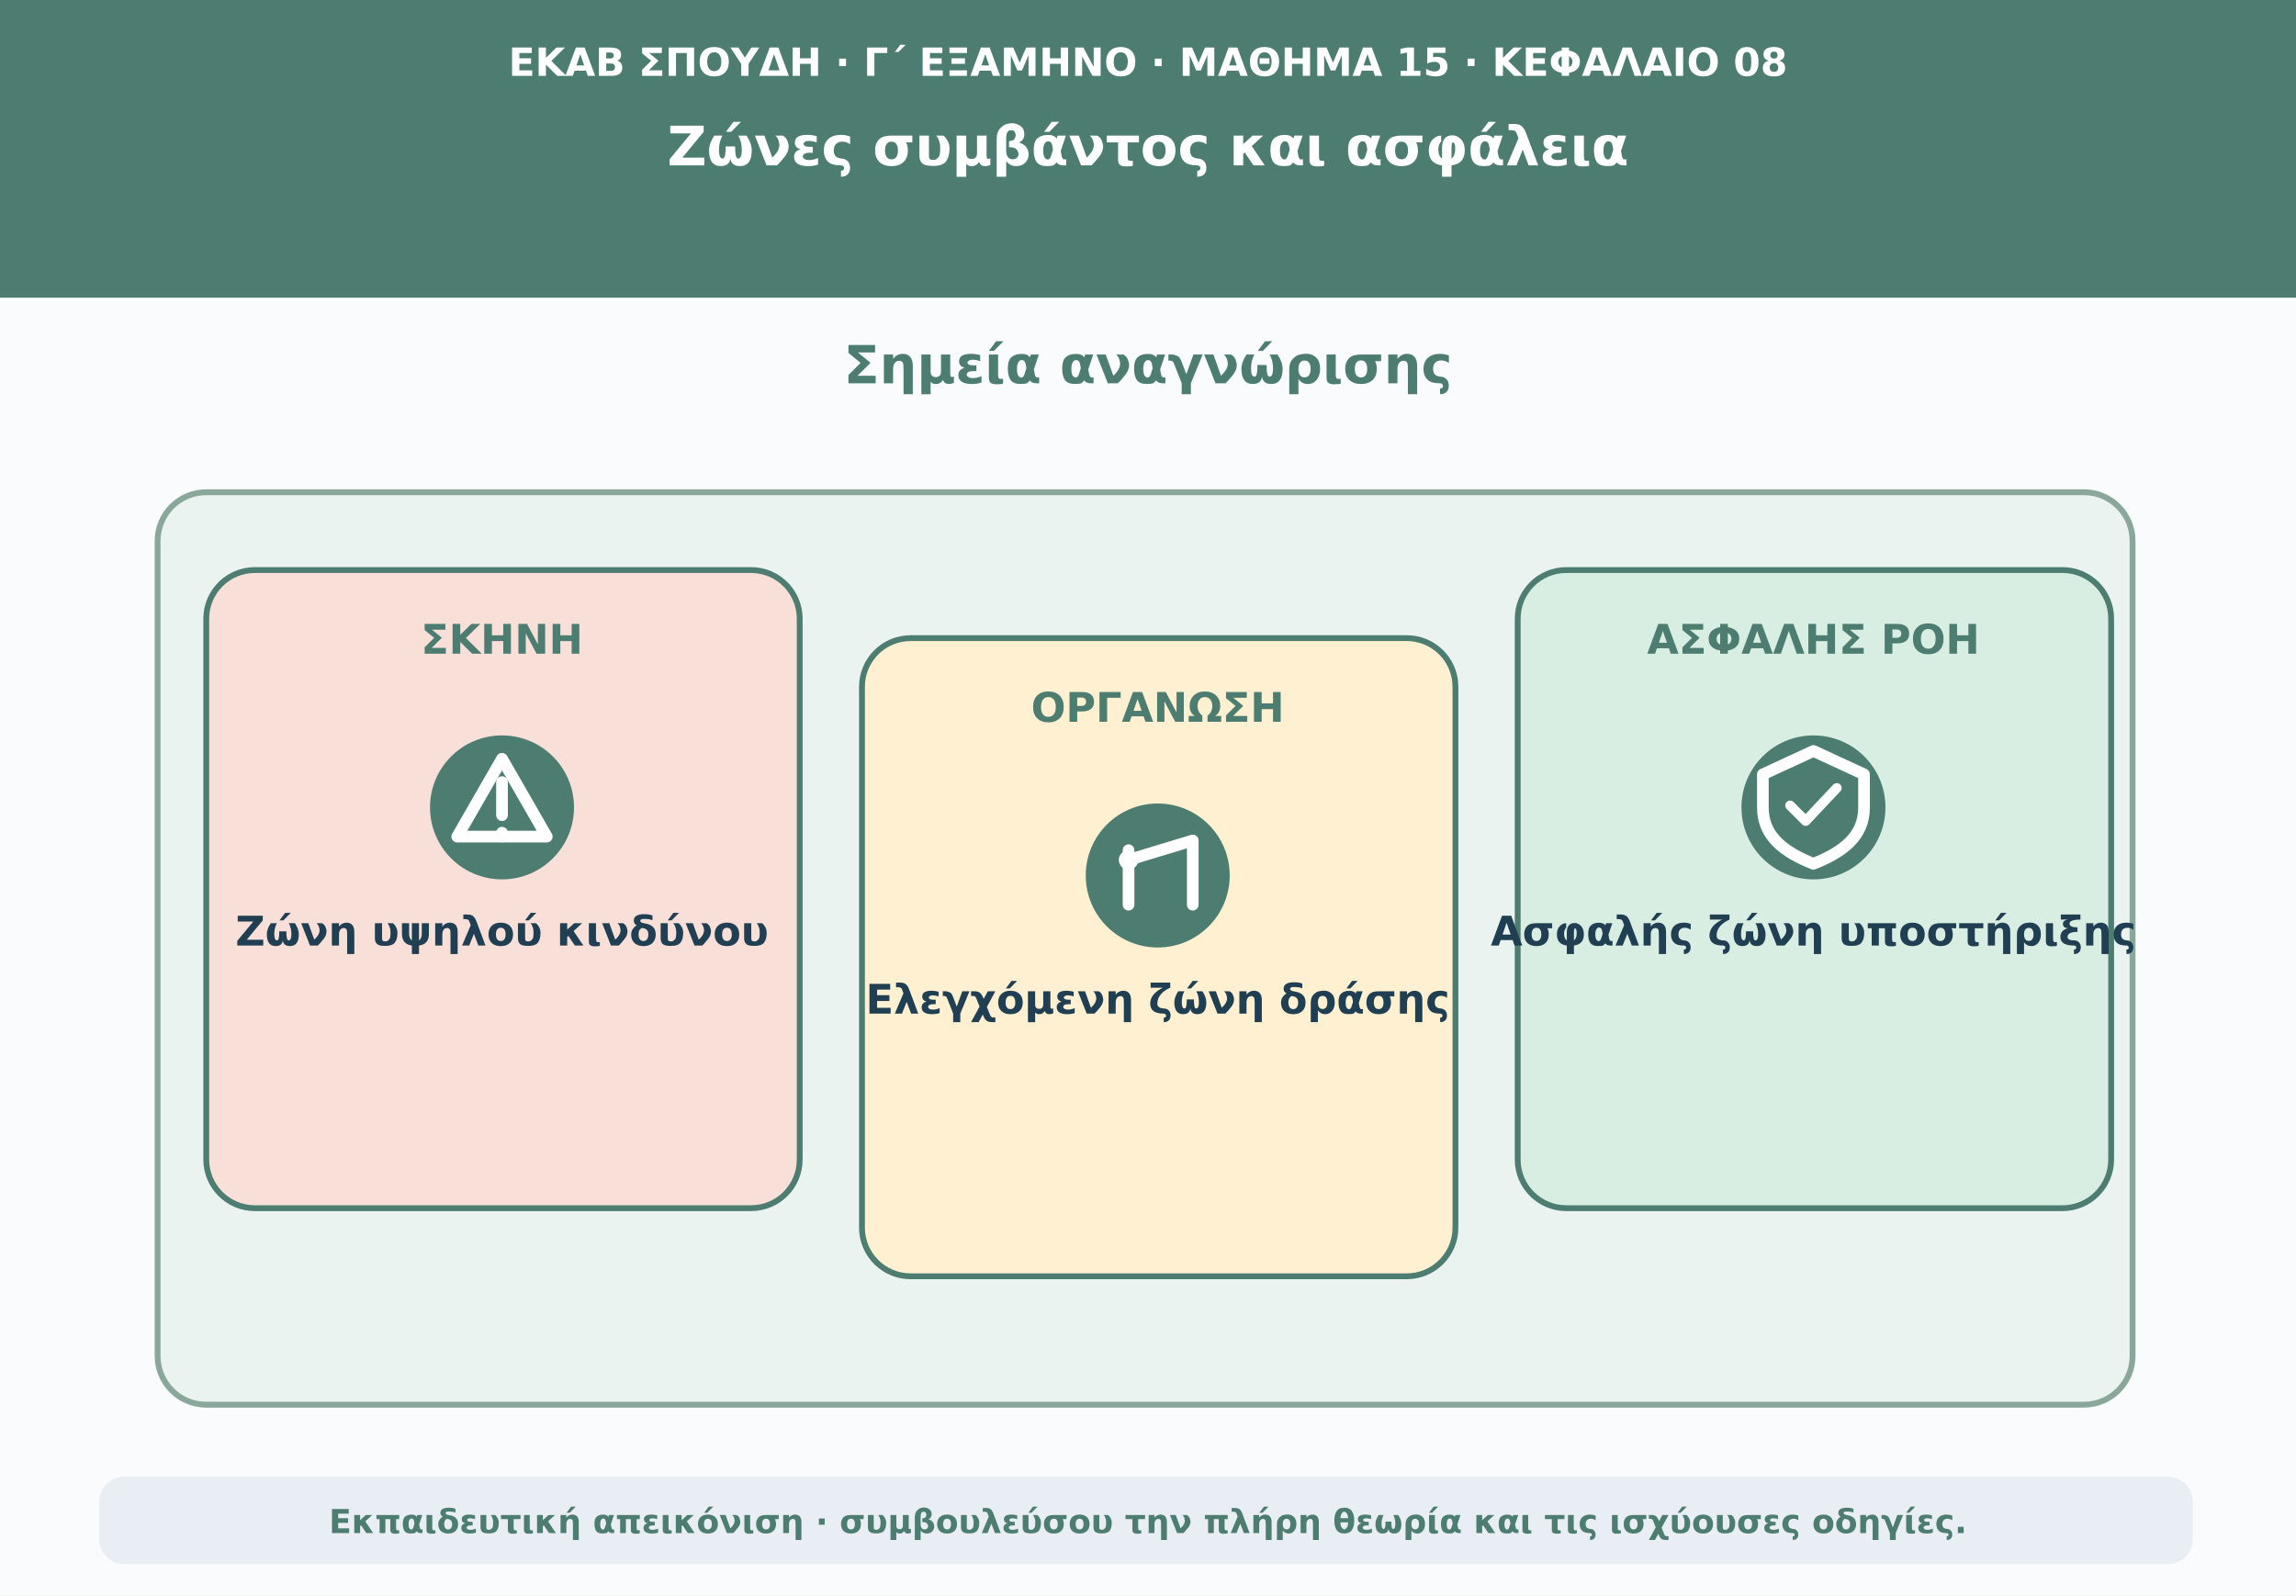
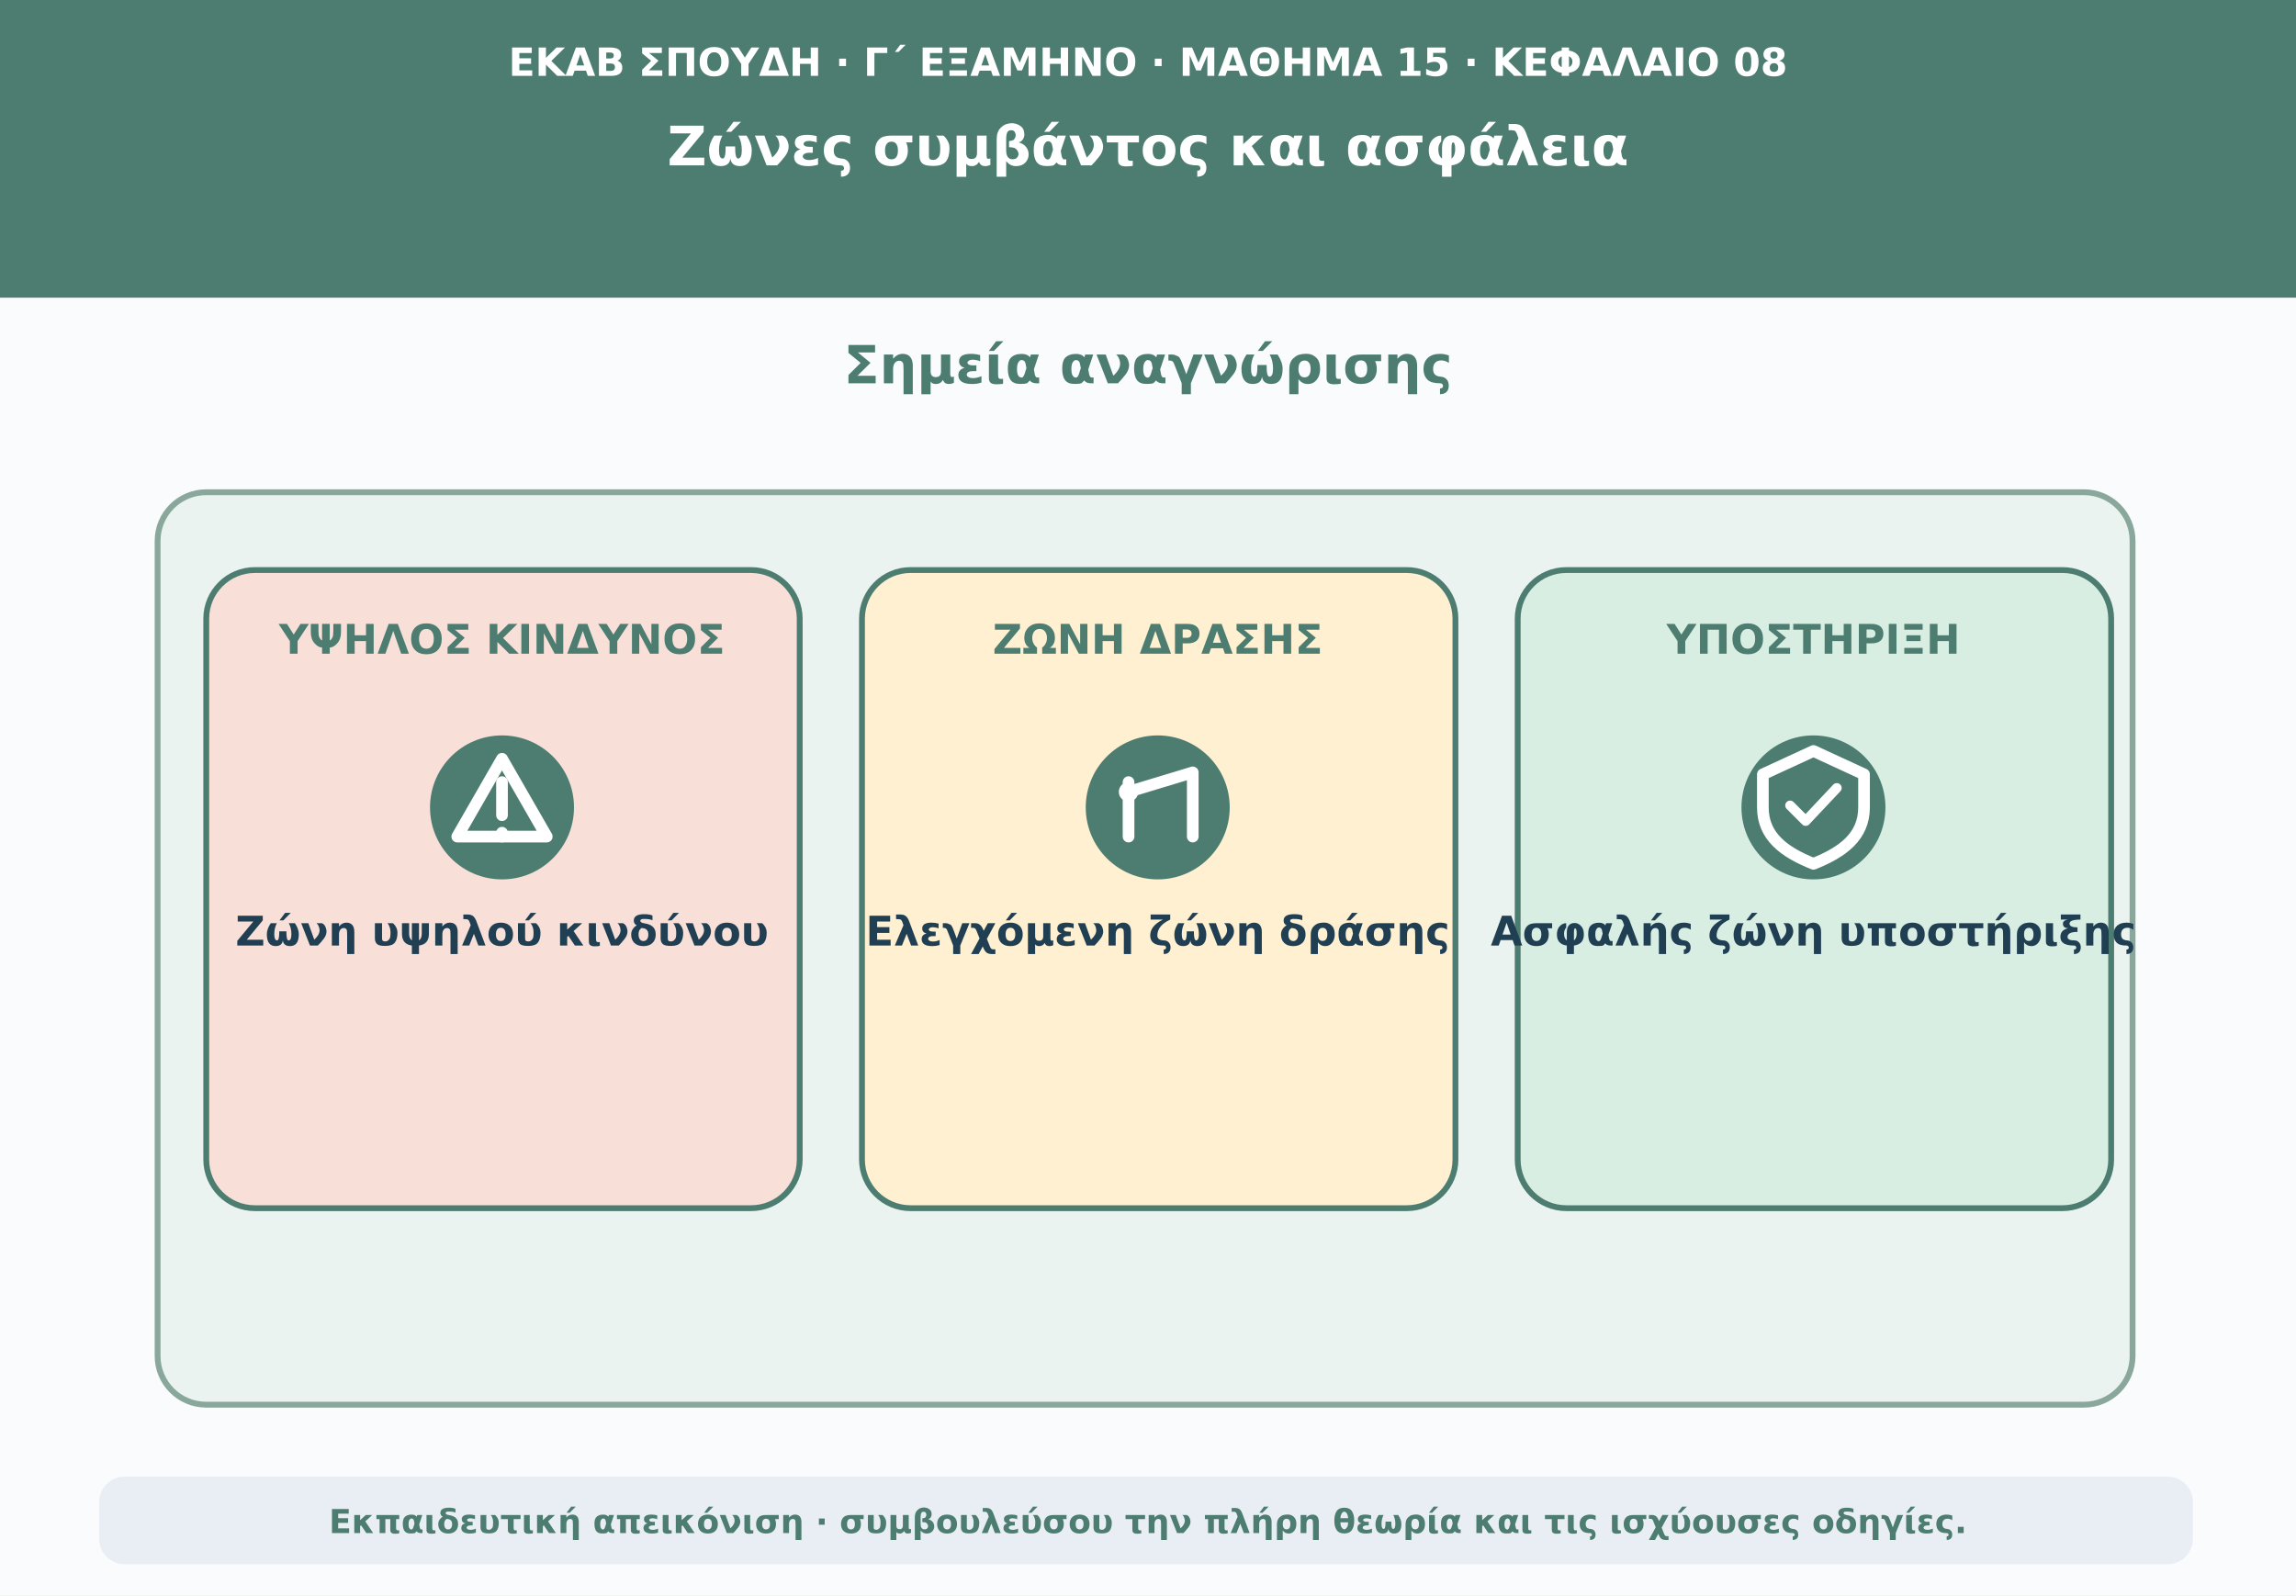
<svg xmlns="http://www.w3.org/2000/svg" viewBox="0 0 1180 820" role="img" aria-labelledby="t d">
  <rect width="1180" height="820" fill="#f9fbfd" />
  <path d="M0 0H1180V153H0Z" fill="#4d7d70" />
  <text x="590" y="39" text-anchor="middle" font-family="DejaVu Sans,Arial,sans-serif" font-size="20" font-weight="690" fill="#ffffff">ΕΚΑΒ ΣΠΟΥΔΗ · Γ΄ ΕΞΑΜΗΝΟ · ΜΑΘΗΜΑ 15 · ΚΕΦΑΛΑΙΟ 08</text>
  <text x="590" y="85" text-anchor="middle" font-family="DejaVu Sans,Arial,sans-serif" font-size="28" font-weight="760" fill="#ffffff">Ζώνες συμβάντος και ασφάλεια</text>
  <text x="590" y="197" text-anchor="middle" font-family="DejaVu Sans,Arial,sans-serif" font-size="27" font-weight="740" fill="#4d7d70">Σημεία αναγνώρισης</text>
  <rect x="81" y="253" width="1015" height="469" rx="25" fill="#eaf3ef" stroke="#8aa79b" stroke-width="3" />
  <rect x="106" y="293" width="305" height="328" rx="25" fill="#f8e0d9" stroke="#4d7d70" stroke-width="3" />
-   <text x="258" y="336" text-anchor="middle" font-family="DejaVu Sans,Arial,sans-serif" font-size="21" font-weight="750" fill="#4d7d70">ΣΚΗΝΗ</text>
+   <text x="258" y="336" text-anchor="middle" font-family="DejaVu Sans,Arial,sans-serif" font-size="21" font-weight="750" fill="#4d7d70">ΥΨΗΛΟΣ ΚΙΝΔΥΝΟΣ</text>
  <circle cx="258" cy="415" r="37" fill="#4d7d70" />
  <g aria-hidden="true">
    <path d="M258 390L281 430H235Z" fill="none" stroke="#ffffff" stroke-width="6" stroke-linejoin="round" />
    <path d="M258 402V419M258 428V430" stroke="#ffffff" stroke-width="6" stroke-linecap="round" />
  </g>
  <text x="258" y="486" text-anchor="middle" font-family="DejaVu Sans,Arial,sans-serif" font-size="21" font-weight="650" fill="#213f53">Ζώνη υψηλού κινδύνου</text>
-   <rect x="443" y="328" width="305" height="328" rx="25" fill="#fff0d1" stroke="#4d7d70" stroke-width="3" />
-   <text x="595" y="371" text-anchor="middle" font-family="DejaVu Sans,Arial,sans-serif" font-size="21" font-weight="750" fill="#4d7d70">ΟΡΓΑΝΩΣΗ</text>
-   <circle cx="595" cy="450" r="37" fill="#4d7d70" />
-   <g aria-hidden="true">
-     <path d="M580 465V437M580 442L613 432M613 432V465" fill="none" stroke="#ffffff" stroke-width="6" stroke-linecap="round" stroke-linejoin="round" />
-     <circle cx="580" cy="442" r="5" fill="#ffffff" />
+   <rect x="443" y="293" width="305" height="328" rx="25" fill="#fff0d1" stroke="#4d7d70" stroke-width="3" />
+   <g transform="translate(0,-35)">
+     <text x="595" y="371" text-anchor="middle" font-family="DejaVu Sans,Arial,sans-serif" font-size="21" font-weight="750" fill="#4d7d70">ΖΩΝΗ ΔΡΑΣΗΣ</text>
+     <circle cx="595" cy="450" r="37" fill="#4d7d70" />
+     <g aria-hidden="true">
+       <path d="M580 465V437M580 442L613 432M613 432V465" fill="none" stroke="#ffffff" stroke-width="6" stroke-linecap="round" stroke-linejoin="round" />
+       <circle cx="580" cy="442" r="5" fill="#ffffff" />
+     </g>
+     <text x="595" y="521" text-anchor="middle" font-family="DejaVu Sans,Arial,sans-serif" font-size="21" font-weight="650" fill="#213f53">Ελεγχόμενη ζώνη δράσης</text>
  </g>
-   <text x="595" y="521" text-anchor="middle" font-family="DejaVu Sans,Arial,sans-serif" font-size="21" font-weight="650" fill="#213f53">Ελεγχόμενη ζώνη δράσης</text>
  <rect x="780" y="293" width="305" height="328" rx="25" fill="#d9eee3" stroke="#4d7d70" stroke-width="3" />
-   <text x="932" y="336" text-anchor="middle" font-family="DejaVu Sans,Arial,sans-serif" font-size="21" font-weight="750" fill="#4d7d70">ΑΣΦΑΛΗΣ ΡΟΗ</text>
+   <text x="932" y="336" text-anchor="middle" font-family="DejaVu Sans,Arial,sans-serif" font-size="21" font-weight="750" fill="#4d7d70">ΥΠΟΣΤΗΡΙΞΗ</text>
  <circle cx="932" cy="415" r="37" fill="#4d7d70" />
  <g aria-hidden="true">
    <path d="M932 386L958 398V415C958 430 947 438 932 444C917 438 906 430 906 415V398Z" fill="none" stroke="#ffffff" stroke-width="6" stroke-linejoin="round" />
    <path d="M920 414L928 422L944 405" fill="none" stroke="#ffffff" stroke-width="5" stroke-linecap="round" stroke-linejoin="round" />
  </g>
  <text x="932" y="486" text-anchor="middle" font-family="DejaVu Sans,Arial,sans-serif" font-size="21" font-weight="650" fill="#213f53">Ασφαλής ζώνη υποστήριξης</text>
  <rect x="51" y="759" width="1076" height="45" rx="13" fill="#e8eef3" />
  <text x="590" y="788" text-anchor="middle" font-family="DejaVu Sans,Arial,sans-serif" font-size="17" font-weight="610" fill="#4d7d70">Εκπαιδευτική απεικόνιση · συμβουλεύσου την πλήρη θεωρία και τις ισχύουσες οδηγίες.</text>
</svg>
